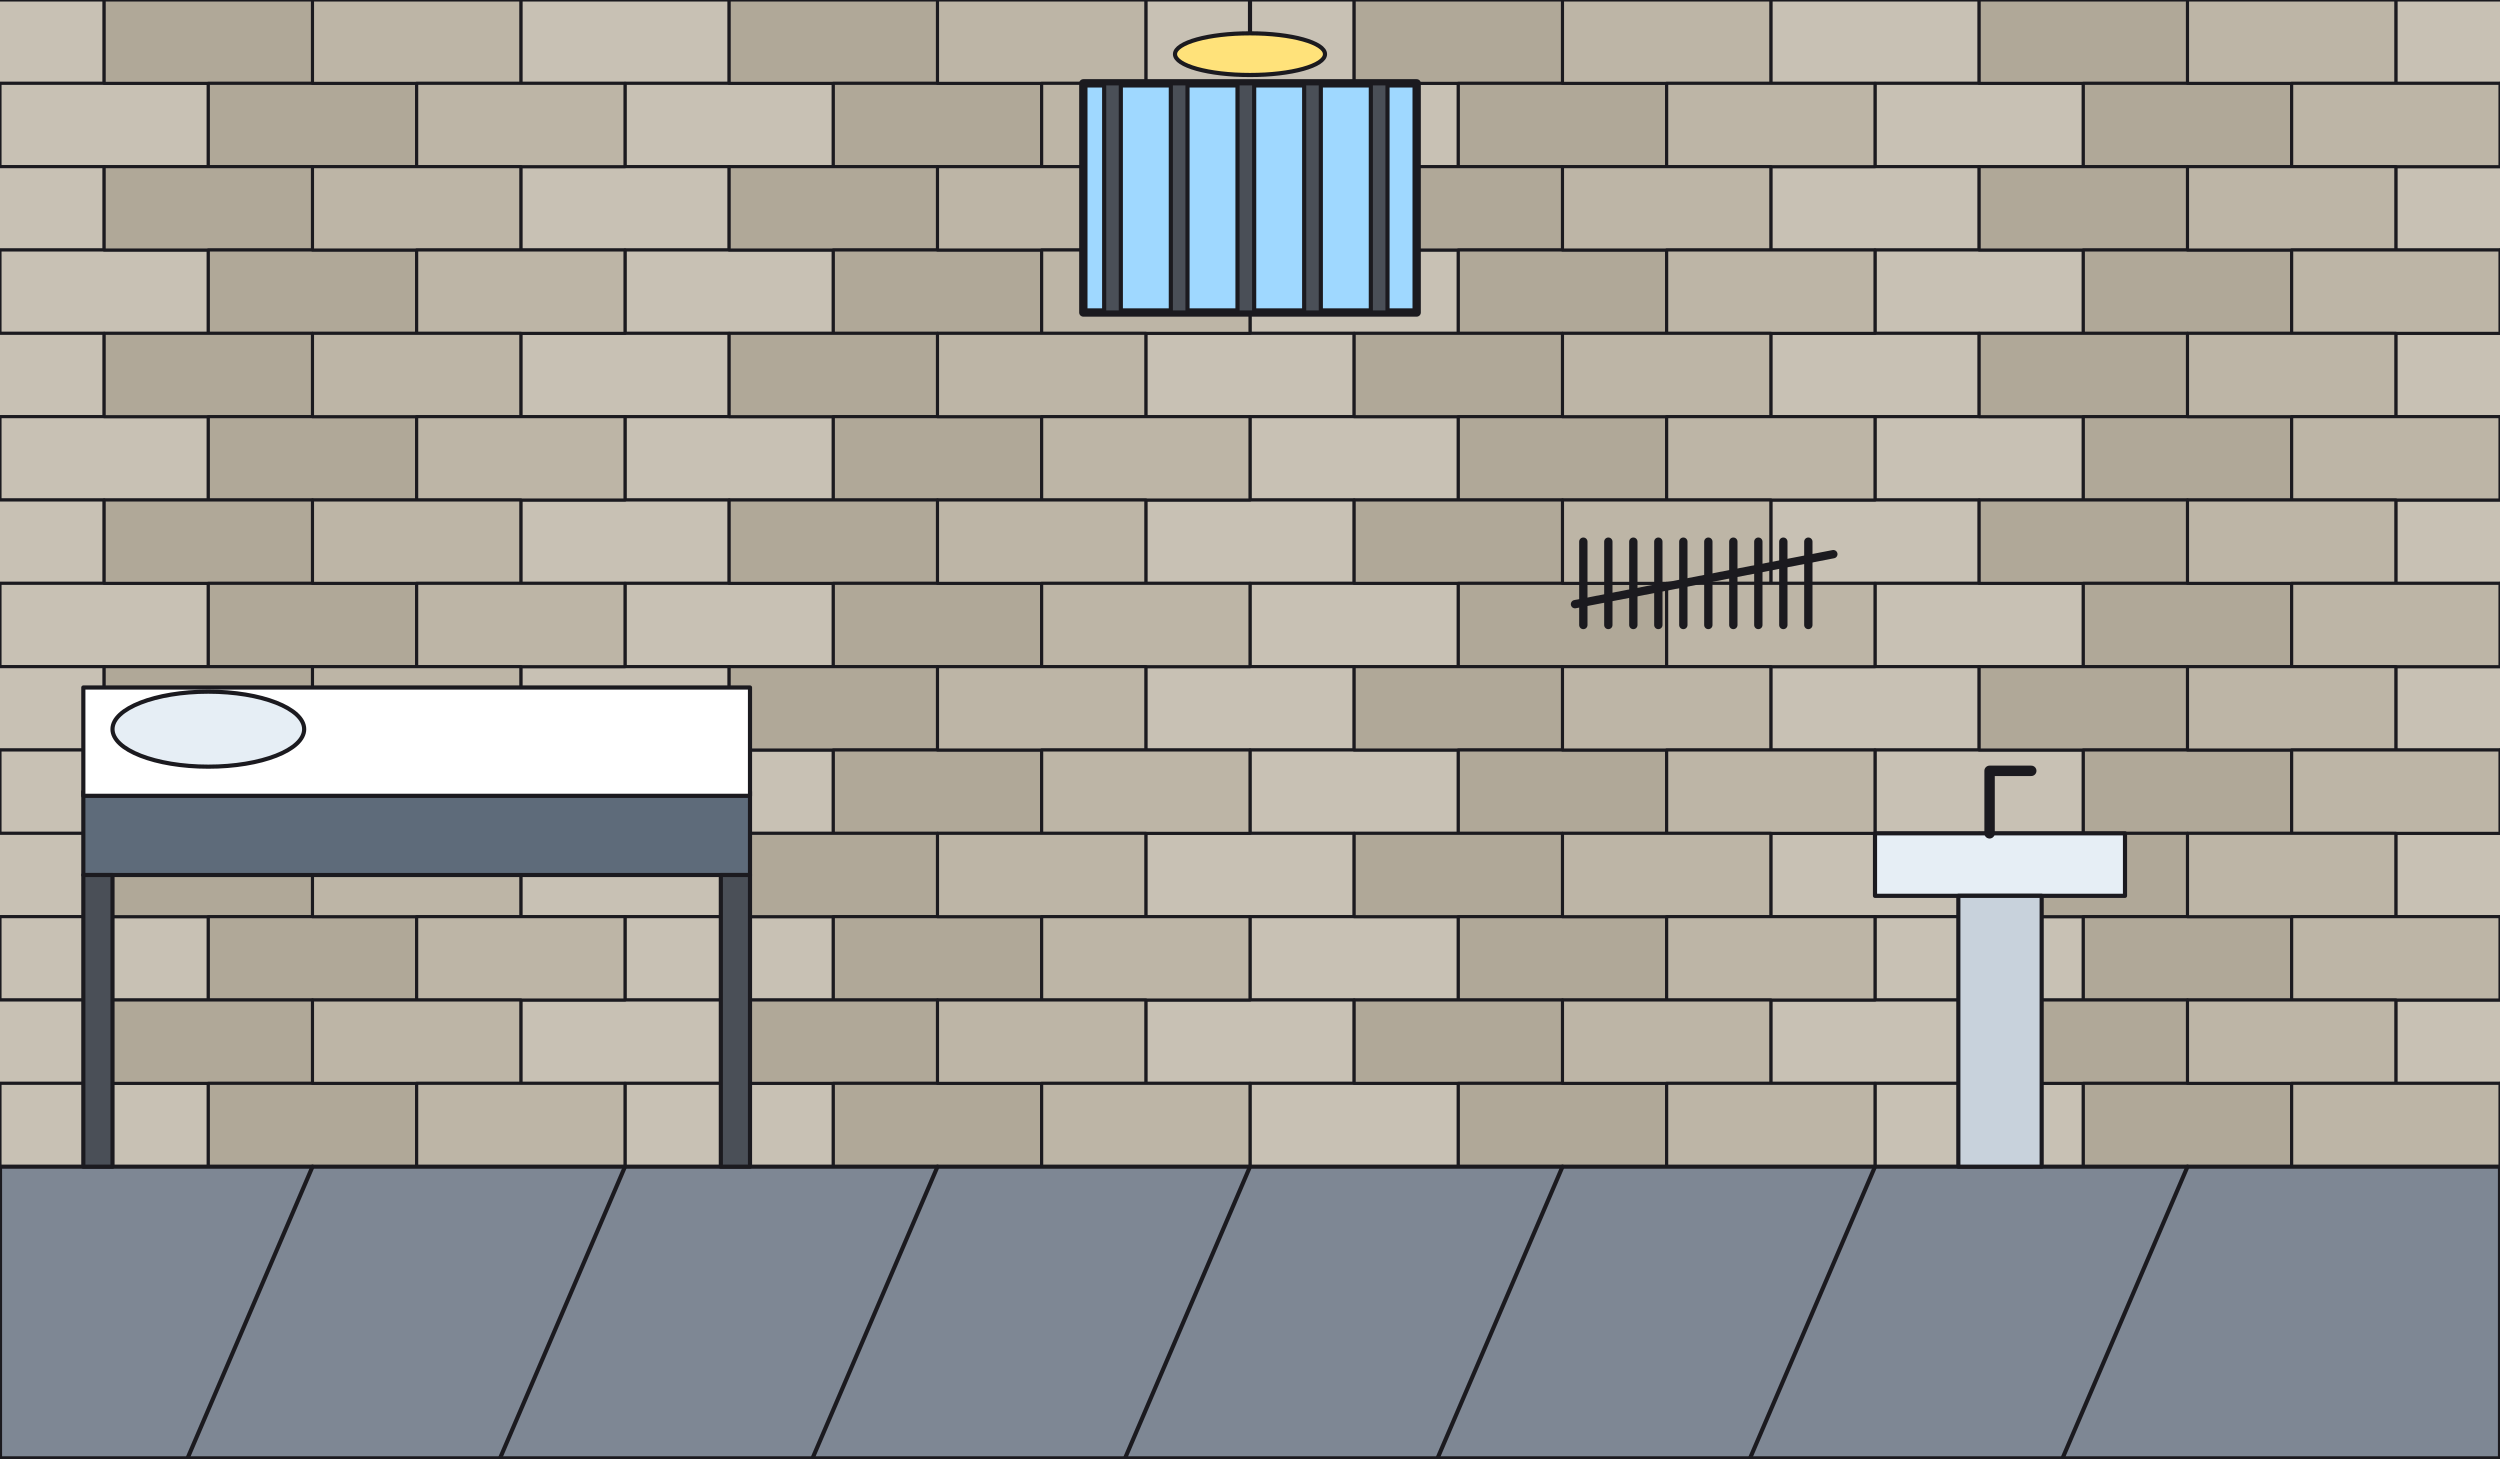
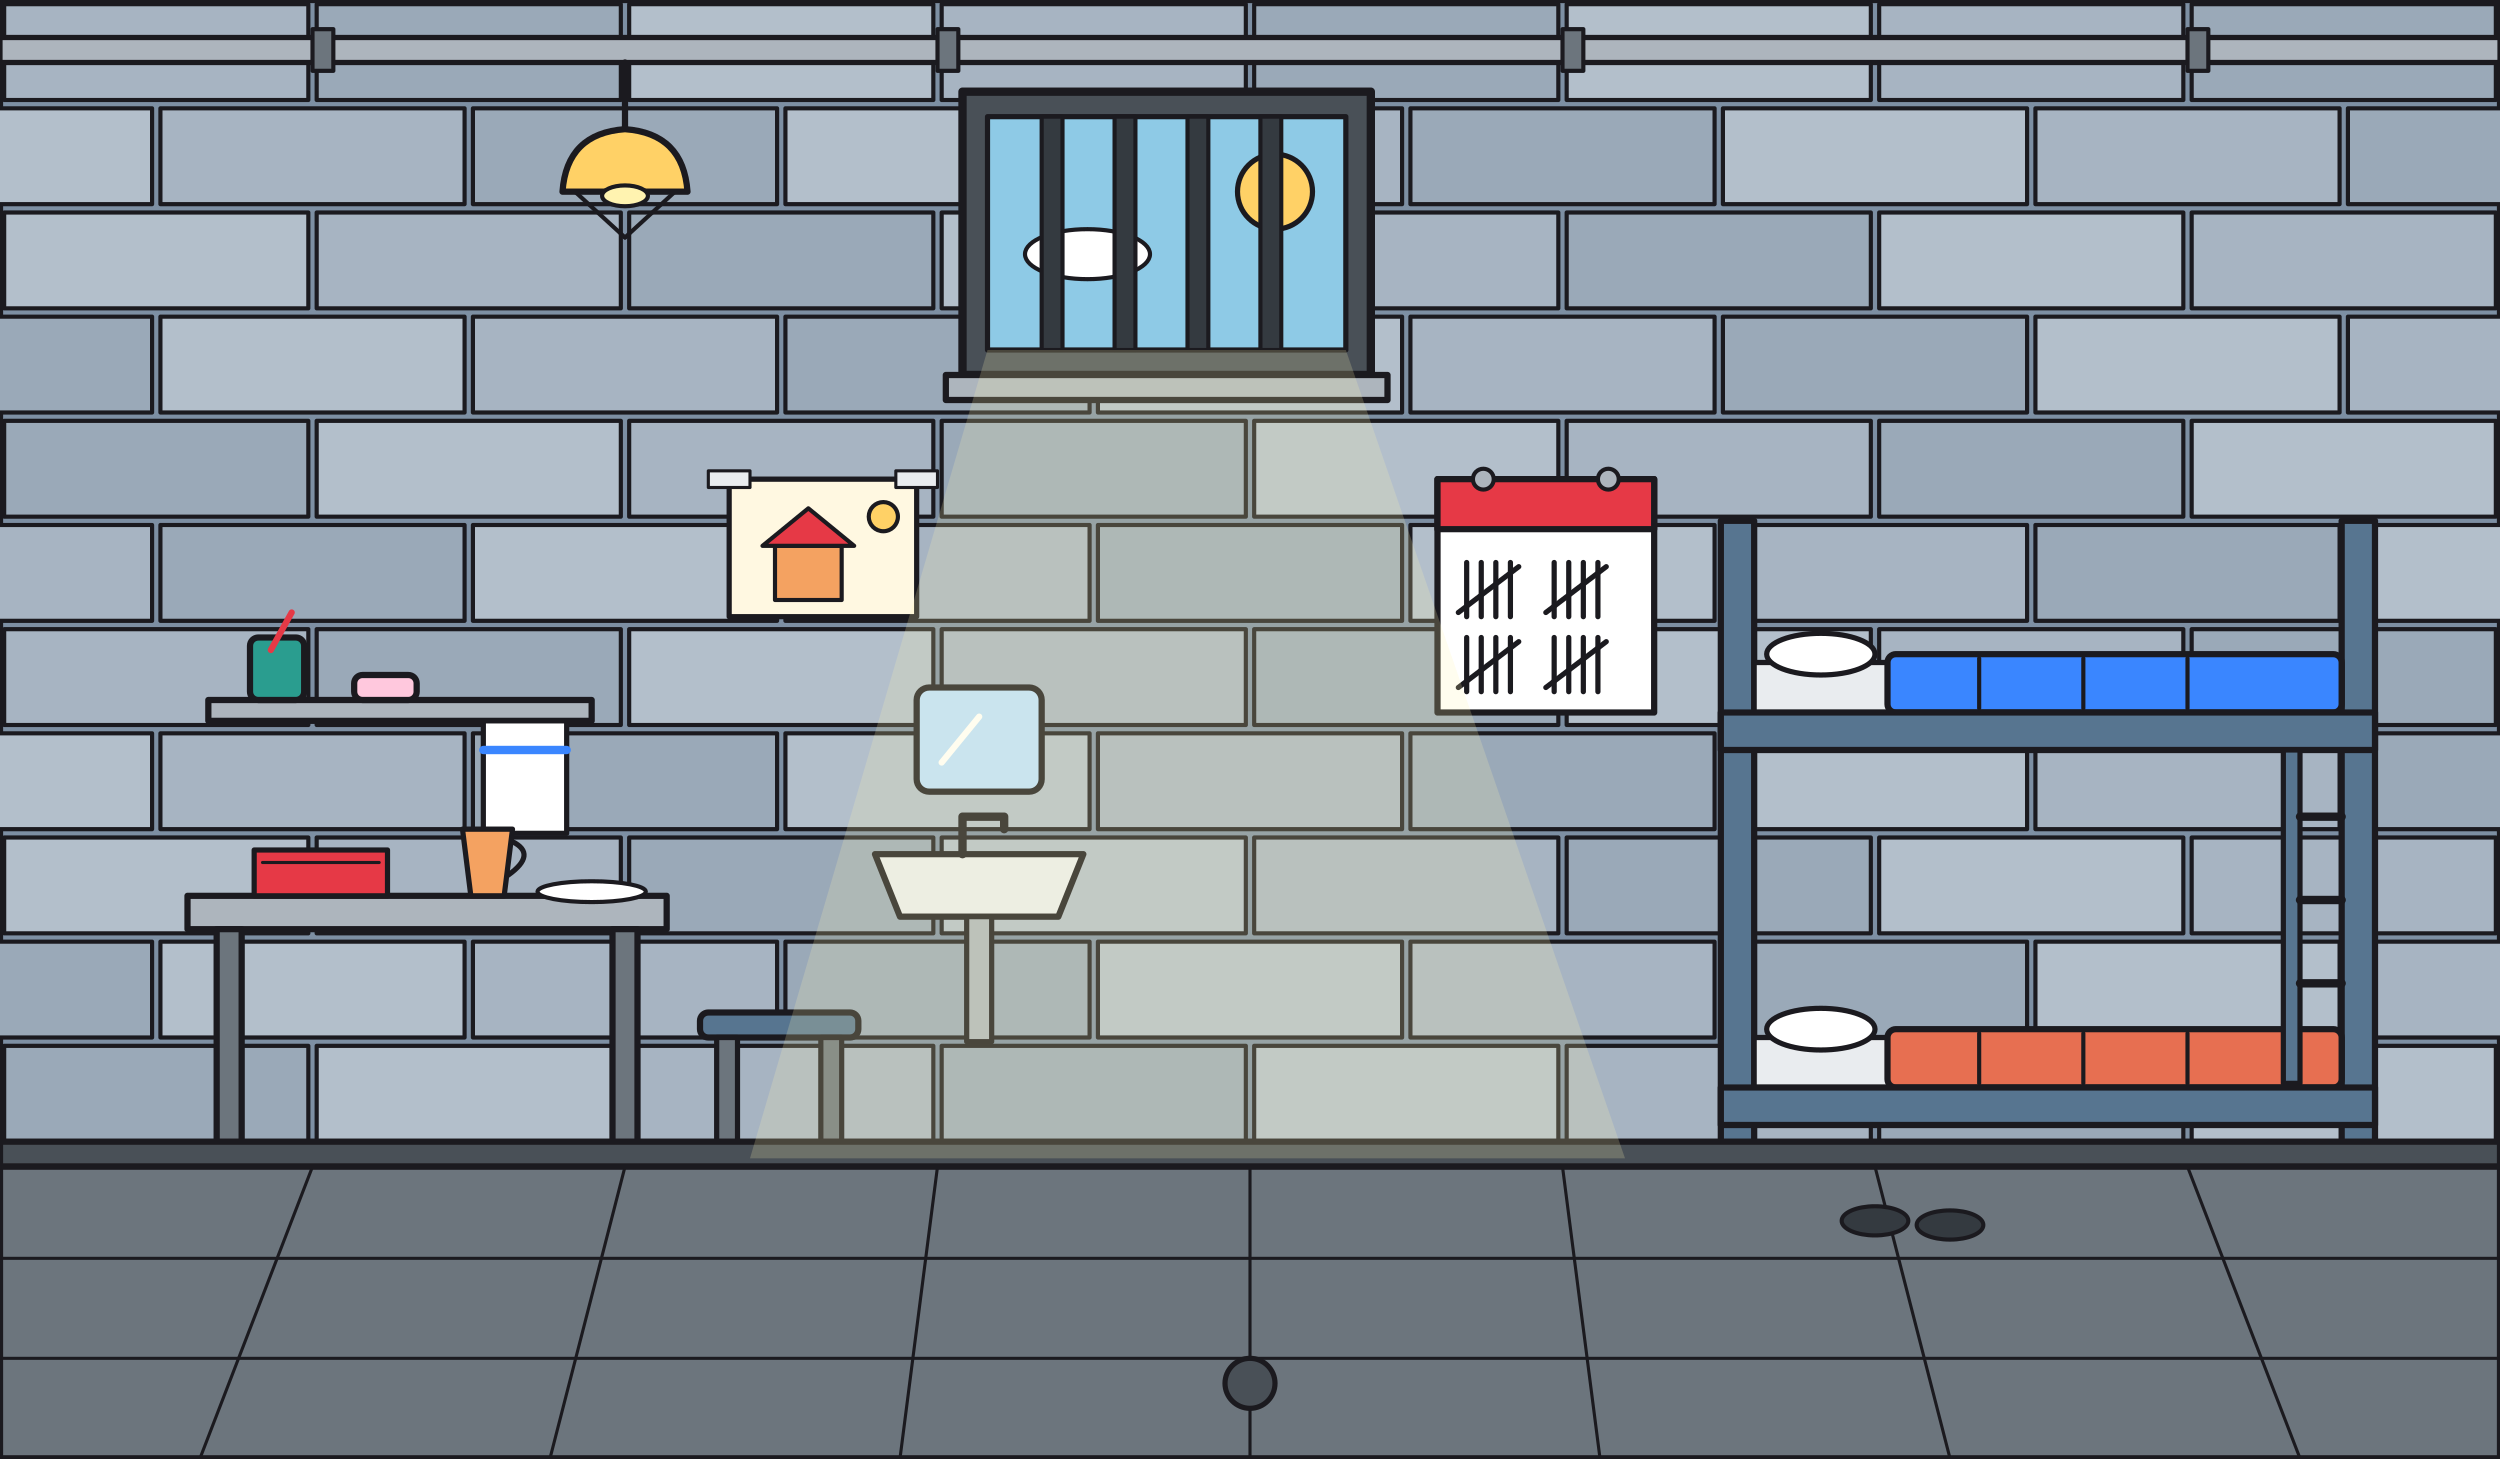
<svg xmlns="http://www.w3.org/2000/svg" viewBox="0 0 1200 700">
-   <g stroke="#1B1A1F" stroke-width="2" stroke-linejoin="round" stroke-linecap="round">
-     <g fill="#C8C1B4" stroke-width="1.5">
-       <rect x="-50" y="0" width="100" height="40" />
-       <rect x="250" y="0" width="100" height="40" />
-       <rect x="550" y="0" width="100" height="40" />
-       <rect x="850" y="0" width="100" height="40" />
-       <rect x="1150" y="0" width="100" height="40" />
-       <rect x="0" y="40" width="100" height="40" />
-       <rect x="300" y="40" width="100" height="40" />
-       <rect x="600" y="40" width="100" height="40" />
-       <rect x="900" y="40" width="100" height="40" />
-       <rect x="1200" y="40" width="100" height="40" />
-       <rect x="-50" y="80" width="100" height="40" />
-       <rect x="250" y="80" width="100" height="40" />
-       <rect x="550" y="80" width="100" height="40" />
-       <rect x="850" y="80" width="100" height="40" />
-       <rect x="1150" y="80" width="100" height="40" />
-       <rect x="0" y="120" width="100" height="40" />
-       <rect x="300" y="120" width="100" height="40" />
-       <rect x="600" y="120" width="100" height="40" />
-       <rect x="900" y="120" width="100" height="40" />
-       <rect x="1200" y="120" width="100" height="40" />
-       <rect x="-50" y="160" width="100" height="40" />
-       <rect x="250" y="160" width="100" height="40" />
-       <rect x="550" y="160" width="100" height="40" />
-       <rect x="850" y="160" width="100" height="40" />
-       <rect x="1150" y="160" width="100" height="40" />
-       <rect x="0" y="200" width="100" height="40" />
-       <rect x="300" y="200" width="100" height="40" />
-       <rect x="600" y="200" width="100" height="40" />
-       <rect x="900" y="200" width="100" height="40" />
-       <rect x="1200" y="200" width="100" height="40" />
-       <rect x="-50" y="240" width="100" height="40" />
-       <rect x="250" y="240" width="100" height="40" />
-       <rect x="550" y="240" width="100" height="40" />
-       <rect x="850" y="240" width="100" height="40" />
-       <rect x="1150" y="240" width="100" height="40" />
-       <rect x="0" y="280" width="100" height="40" />
-       <rect x="300" y="280" width="100" height="40" />
-       <rect x="600" y="280" width="100" height="40" />
-       <rect x="900" y="280" width="100" height="40" />
-       <rect x="1200" y="280" width="100" height="40" />
-       <rect x="-50" y="320" width="100" height="40" />
-       <rect x="250" y="320" width="100" height="40" />
-       <rect x="550" y="320" width="100" height="40" />
-       <rect x="850" y="320" width="100" height="40" />
-       <rect x="1150" y="320" width="100" height="40" />
-       <rect x="0" y="360" width="100" height="40" />
-       <rect x="300" y="360" width="100" height="40" />
-       <rect x="600" y="360" width="100" height="40" />
-       <rect x="900" y="360" width="100" height="40" />
-       <rect x="1200" y="360" width="100" height="40" />
-       <rect x="-50" y="400" width="100" height="40" />
-       <rect x="250" y="400" width="100" height="40" />
-       <rect x="550" y="400" width="100" height="40" />
-       <rect x="850" y="400" width="100" height="40" />
-       <rect x="1150" y="400" width="100" height="40" />
-       <rect x="0" y="440" width="100" height="40" />
-       <rect x="300" y="440" width="100" height="40" />
-       <rect x="600" y="440" width="100" height="40" />
-       <rect x="900" y="440" width="100" height="40" />
-       <rect x="1200" y="440" width="100" height="40" />
-       <rect x="-50" y="480" width="100" height="40" />
-       <rect x="250" y="480" width="100" height="40" />
-       <rect x="550" y="480" width="100" height="40" />
-       <rect x="850" y="480" width="100" height="40" />
-       <rect x="1150" y="480" width="100" height="40" />
-       <rect x="0" y="520" width="100" height="40" />
-       <rect x="300" y="520" width="100" height="40" />
-       <rect x="600" y="520" width="100" height="40" />
-       <rect x="900" y="520" width="100" height="40" />
-       <rect x="1200" y="520" width="100" height="40" />
-     </g>
-     <g fill="#B0A898" stroke-width="1.5">
-       <rect x="50" y="0" width="100" height="40" />
-       <rect x="350" y="0" width="100" height="40" />
-       <rect x="650" y="0" width="100" height="40" />
-       <rect x="950" y="0" width="100" height="40" />
-       <rect x="100" y="40" width="100" height="40" />
-       <rect x="400" y="40" width="100" height="40" />
-       <rect x="700" y="40" width="100" height="40" />
-       <rect x="1000" y="40" width="100" height="40" />
-       <rect x="50" y="80" width="100" height="40" />
-       <rect x="350" y="80" width="100" height="40" />
-       <rect x="650" y="80" width="100" height="40" />
-       <rect x="950" y="80" width="100" height="40" />
-       <rect x="100" y="120" width="100" height="40" />
-       <rect x="400" y="120" width="100" height="40" />
-       <rect x="700" y="120" width="100" height="40" />
-       <rect x="1000" y="120" width="100" height="40" />
-       <rect x="50" y="160" width="100" height="40" />
-       <rect x="350" y="160" width="100" height="40" />
-       <rect x="650" y="160" width="100" height="40" />
-       <rect x="950" y="160" width="100" height="40" />
-       <rect x="100" y="200" width="100" height="40" />
-       <rect x="400" y="200" width="100" height="40" />
-       <rect x="700" y="200" width="100" height="40" />
-       <rect x="1000" y="200" width="100" height="40" />
-       <rect x="50" y="240" width="100" height="40" />
-       <rect x="350" y="240" width="100" height="40" />
-       <rect x="650" y="240" width="100" height="40" />
-       <rect x="950" y="240" width="100" height="40" />
-       <rect x="100" y="280" width="100" height="40" />
-       <rect x="400" y="280" width="100" height="40" />
-       <rect x="700" y="280" width="100" height="40" />
-       <rect x="1000" y="280" width="100" height="40" />
-       <rect x="50" y="320" width="100" height="40" />
-       <rect x="350" y="320" width="100" height="40" />
-       <rect x="650" y="320" width="100" height="40" />
-       <rect x="950" y="320" width="100" height="40" />
-       <rect x="100" y="360" width="100" height="40" />
-       <rect x="400" y="360" width="100" height="40" />
-       <rect x="700" y="360" width="100" height="40" />
-       <rect x="1000" y="360" width="100" height="40" />
-       <rect x="50" y="400" width="100" height="40" />
-       <rect x="350" y="400" width="100" height="40" />
-       <rect x="650" y="400" width="100" height="40" />
-       <rect x="950" y="400" width="100" height="40" />
-       <rect x="100" y="440" width="100" height="40" />
-       <rect x="400" y="440" width="100" height="40" />
-       <rect x="700" y="440" width="100" height="40" />
-       <rect x="1000" y="440" width="100" height="40" />
-       <rect x="50" y="480" width="100" height="40" />
-       <rect x="350" y="480" width="100" height="40" />
-       <rect x="650" y="480" width="100" height="40" />
-       <rect x="950" y="480" width="100" height="40" />
-       <rect x="100" y="520" width="100" height="40" />
-       <rect x="400" y="520" width="100" height="40" />
-       <rect x="700" y="520" width="100" height="40" />
-       <rect x="1000" y="520" width="100" height="40" />
-     </g>
-     <g fill="#BDB5A6" stroke-width="1.5">
-       <rect x="150" y="0" width="100" height="40" />
-       <rect x="450" y="0" width="100" height="40" />
-       <rect x="750" y="0" width="100" height="40" />
-       <rect x="1050" y="0" width="100" height="40" />
-       <rect x="200" y="40" width="100" height="40" />
-       <rect x="500" y="40" width="100" height="40" />
-       <rect x="800" y="40" width="100" height="40" />
-       <rect x="1100" y="40" width="100" height="40" />
-       <rect x="150" y="80" width="100" height="40" />
-       <rect x="450" y="80" width="100" height="40" />
-       <rect x="750" y="80" width="100" height="40" />
-       <rect x="1050" y="80" width="100" height="40" />
-       <rect x="200" y="120" width="100" height="40" />
-       <rect x="500" y="120" width="100" height="40" />
-       <rect x="800" y="120" width="100" height="40" />
-       <rect x="1100" y="120" width="100" height="40" />
-       <rect x="150" y="160" width="100" height="40" />
-       <rect x="450" y="160" width="100" height="40" />
-       <rect x="750" y="160" width="100" height="40" />
-       <rect x="1050" y="160" width="100" height="40" />
-       <rect x="200" y="200" width="100" height="40" />
-       <rect x="500" y="200" width="100" height="40" />
-       <rect x="800" y="200" width="100" height="40" />
-       <rect x="1100" y="200" width="100" height="40" />
-       <rect x="150" y="240" width="100" height="40" />
-       <rect x="450" y="240" width="100" height="40" />
-       <rect x="750" y="240" width="100" height="40" />
-       <rect x="1050" y="240" width="100" height="40" />
-       <rect x="200" y="280" width="100" height="40" />
-       <rect x="500" y="280" width="100" height="40" />
-       <rect x="800" y="280" width="100" height="40" />
-       <rect x="1100" y="280" width="100" height="40" />
-       <rect x="150" y="320" width="100" height="40" />
-       <rect x="450" y="320" width="100" height="40" />
-       <rect x="750" y="320" width="100" height="40" />
-       <rect x="1050" y="320" width="100" height="40" />
-       <rect x="200" y="360" width="100" height="40" />
-       <rect x="500" y="360" width="100" height="40" />
-       <rect x="800" y="360" width="100" height="40" />
-       <rect x="1100" y="360" width="100" height="40" />
-       <rect x="150" y="400" width="100" height="40" />
-       <rect x="450" y="400" width="100" height="40" />
-       <rect x="750" y="400" width="100" height="40" />
-       <rect x="1050" y="400" width="100" height="40" />
-       <rect x="200" y="440" width="100" height="40" />
-       <rect x="500" y="440" width="100" height="40" />
-       <rect x="800" y="440" width="100" height="40" />
-       <rect x="1100" y="440" width="100" height="40" />
-       <rect x="150" y="480" width="100" height="40" />
-       <rect x="450" y="480" width="100" height="40" />
-       <rect x="750" y="480" width="100" height="40" />
-       <rect x="1050" y="480" width="100" height="40" />
-       <rect x="200" y="520" width="100" height="40" />
-       <rect x="500" y="520" width="100" height="40" />
-       <rect x="800" y="520" width="100" height="40" />
-       <rect x="1100" y="520" width="100" height="40" />
-     </g>
-     <rect x="0" y="560" width="1200" height="140" fill="#7E8794" />
-     <path d="M0 560 L-60 700" fill="none" stroke-width="2" />
-     <path d="M150 560 L90 700" fill="none" stroke-width="2" />
-     <path d="M300 560 L240 700" fill="none" stroke-width="2" />
-     <path d="M450 560 L390 700" fill="none" stroke-width="2" />
-     <path d="M600 560 L540 700" fill="none" stroke-width="2" />
-     <path d="M750 560 L690 700" fill="none" stroke-width="2" />
-     <path d="M900 560 L840 700" fill="none" stroke-width="2" />
-     <path d="M1050 560 L990 700" fill="none" stroke-width="2" />
-     <rect x="520" y="40" width="160" height="110" fill="#9FD8FF" stroke-width="4" />
-     <rect x="530" y="40" width="8" height="110" fill="#4A4F57" stroke-width="2" />
-     <rect x="562" y="40" width="8" height="110" fill="#4A4F57" stroke-width="2" />
-     <rect x="594" y="40" width="8" height="110" fill="#4A4F57" stroke-width="2" />
-     <rect x="626" y="40" width="8" height="110" fill="#4A4F57" stroke-width="2" />
-     <rect x="658" y="40" width="8" height="110" fill="#4A4F57" stroke-width="2" />
-     <rect x="40" y="380" width="320" height="40" fill="#5E6B7A" />
-     <rect x="40" y="330" width="320" height="52" fill="#FFFFFF" />
-     <rect x="40" y="420" width="14" height="140" fill="#4A4F57" />
-     <rect x="346" y="420" width="14" height="140" fill="#4A4F57" />
-     <ellipse cx="100" cy="350" rx="46" ry="18" fill="#E6EEF5" />
-     <rect x="900" y="400" width="120" height="30" fill="#E6EEF5" />
-     <rect x="940" y="430" width="40" height="130" fill="#C8D2DC" />
-     <path d="M955 400 v-30 h20" fill="none" stroke-width="5" />
-     <path d="M760 260 v40" fill="none" stroke-width="4" />
-     <path d="M772 260 v40" fill="none" stroke-width="4" />
-     <path d="M784 260 v40" fill="none" stroke-width="4" />
-     <path d="M796 260 v40" fill="none" stroke-width="4" />
-     <path d="M808 260 v40" fill="none" stroke-width="4" />
-     <path d="M820 260 v40" fill="none" stroke-width="4" />
-     <path d="M832 260 v40" fill="none" stroke-width="4" />
-     <path d="M844 260 v40" fill="none" stroke-width="4" />
-     <path d="M856 260 v40" fill="none" stroke-width="4" />
-     <path d="M868 260 v40" fill="none" stroke-width="4" />
-     <path d="M756 290 L880 266" fill="none" stroke-width="4" />
-     <path d="M600 0 V20" fill="none" />
-     <ellipse cx="600" cy="26" rx="36" ry="10" fill="#FFE27A" />
+   <g stroke-width="3" stroke-linejoin="round" stroke-linecap="round">
+     <path d="M0 0h1200v560h-1200z" fill="#7D8FA3" stroke="#1B1A1F" />
+     <path d="M2 2h146v46h-146z" fill="#A7B4C2" stroke="#1B1A1F" stroke-width="2" />
+     <path d="M152 2h146v46h-146z" fill="#9AA9B8" stroke="#1B1A1F" stroke-width="2" />
+     <path d="M302 2h146v46h-146z" fill="#B3BFCB" stroke="#1B1A1F" stroke-width="2" />
+     <path d="M452 2h146v46h-146z" fill="#A7B4C2" stroke="#1B1A1F" stroke-width="2" />
+     <path d="M602 2h146v46h-146z" fill="#9AA9B8" stroke="#1B1A1F" stroke-width="2" />
+     <path d="M752 2h146v46h-146z" fill="#B3BFCB" stroke="#1B1A1F" stroke-width="2" />
+     <path d="M902 2h146v46h-146z" fill="#A7B4C2" stroke="#1B1A1F" stroke-width="2" />
+     <path d="M1052 2h146v46h-146z" fill="#9AA9B8" stroke="#1B1A1F" stroke-width="2" />
+     <path d="M-73 52h146v46h-146z" fill="#B3BFCB" stroke="#1B1A1F" stroke-width="2" />
+     <path d="M77 52h146v46h-146z" fill="#A7B4C2" stroke="#1B1A1F" stroke-width="2" />
+     <path d="M227 52h146v46h-146z" fill="#9AA9B8" stroke="#1B1A1F" stroke-width="2" />
+     <path d="M377 52h146v46h-146z" fill="#B3BFCB" stroke="#1B1A1F" stroke-width="2" />
+     <path d="M527 52h146v46h-146z" fill="#A7B4C2" stroke="#1B1A1F" stroke-width="2" />
+     <path d="M677 52h146v46h-146z" fill="#9AA9B8" stroke="#1B1A1F" stroke-width="2" />
+     <path d="M827 52h146v46h-146z" fill="#B3BFCB" stroke="#1B1A1F" stroke-width="2" />
+     <path d="M977 52h146v46h-146z" fill="#A7B4C2" stroke="#1B1A1F" stroke-width="2" />
+     <path d="M1127 52h146v46h-146z" fill="#9AA9B8" stroke="#1B1A1F" stroke-width="2" />
+     <path d="M2 102h146v46h-146z" fill="#B3BFCB" stroke="#1B1A1F" stroke-width="2" />
+     <path d="M152 102h146v46h-146z" fill="#A7B4C2" stroke="#1B1A1F" stroke-width="2" />
+     <path d="M302 102h146v46h-146z" fill="#9AA9B8" stroke="#1B1A1F" stroke-width="2" />
+     <path d="M452 102h146v46h-146z" fill="#B3BFCB" stroke="#1B1A1F" stroke-width="2" />
+     <path d="M602 102h146v46h-146z" fill="#A7B4C2" stroke="#1B1A1F" stroke-width="2" />
+     <path d="M752 102h146v46h-146z" fill="#9AA9B8" stroke="#1B1A1F" stroke-width="2" />
+     <path d="M902 102h146v46h-146z" fill="#B3BFCB" stroke="#1B1A1F" stroke-width="2" />
+     <path d="M1052 102h146v46h-146z" fill="#A7B4C2" stroke="#1B1A1F" stroke-width="2" />
+     <path d="M-73 152h146v46h-146z" fill="#9AA9B8" stroke="#1B1A1F" stroke-width="2" />
+     <path d="M77 152h146v46h-146z" fill="#B3BFCB" stroke="#1B1A1F" stroke-width="2" />
+     <path d="M227 152h146v46h-146z" fill="#A7B4C2" stroke="#1B1A1F" stroke-width="2" />
+     <path d="M377 152h146v46h-146z" fill="#9AA9B8" stroke="#1B1A1F" stroke-width="2" />
+     <path d="M527 152h146v46h-146z" fill="#B3BFCB" stroke="#1B1A1F" stroke-width="2" />
+     <path d="M677 152h146v46h-146z" fill="#A7B4C2" stroke="#1B1A1F" stroke-width="2" />
+     <path d="M827 152h146v46h-146z" fill="#9AA9B8" stroke="#1B1A1F" stroke-width="2" />
+     <path d="M977 152h146v46h-146z" fill="#B3BFCB" stroke="#1B1A1F" stroke-width="2" />
+     <path d="M1127 152h146v46h-146z" fill="#A7B4C2" stroke="#1B1A1F" stroke-width="2" />
+     <path d="M2 202h146v46h-146z" fill="#9AA9B8" stroke="#1B1A1F" stroke-width="2" />
+     <path d="M152 202h146v46h-146z" fill="#B3BFCB" stroke="#1B1A1F" stroke-width="2" />
+     <path d="M302 202h146v46h-146z" fill="#A7B4C2" stroke="#1B1A1F" stroke-width="2" />
+     <path d="M452 202h146v46h-146z" fill="#9AA9B8" stroke="#1B1A1F" stroke-width="2" />
+     <path d="M602 202h146v46h-146z" fill="#B3BFCB" stroke="#1B1A1F" stroke-width="2" />
+     <path d="M752 202h146v46h-146z" fill="#A7B4C2" stroke="#1B1A1F" stroke-width="2" />
+     <path d="M902 202h146v46h-146z" fill="#9AA9B8" stroke="#1B1A1F" stroke-width="2" />
+     <path d="M1052 202h146v46h-146z" fill="#B3BFCB" stroke="#1B1A1F" stroke-width="2" />
+     <path d="M-73 252h146v46h-146z" fill="#A7B4C2" stroke="#1B1A1F" stroke-width="2" />
+     <path d="M77 252h146v46h-146z" fill="#9AA9B8" stroke="#1B1A1F" stroke-width="2" />
+     <path d="M227 252h146v46h-146z" fill="#B3BFCB" stroke="#1B1A1F" stroke-width="2" />
+     <path d="M377 252h146v46h-146z" fill="#A7B4C2" stroke="#1B1A1F" stroke-width="2" />
+     <path d="M527 252h146v46h-146z" fill="#9AA9B8" stroke="#1B1A1F" stroke-width="2" />
+     <path d="M677 252h146v46h-146z" fill="#B3BFCB" stroke="#1B1A1F" stroke-width="2" />
+     <path d="M827 252h146v46h-146z" fill="#A7B4C2" stroke="#1B1A1F" stroke-width="2" />
+     <path d="M977 252h146v46h-146z" fill="#9AA9B8" stroke="#1B1A1F" stroke-width="2" />
+     <path d="M1127 252h146v46h-146z" fill="#B3BFCB" stroke="#1B1A1F" stroke-width="2" />
+     <path d="M2 302h146v46h-146z" fill="#A7B4C2" stroke="#1B1A1F" stroke-width="2" />
+     <path d="M152 302h146v46h-146z" fill="#9AA9B8" stroke="#1B1A1F" stroke-width="2" />
+     <path d="M302 302h146v46h-146z" fill="#B3BFCB" stroke="#1B1A1F" stroke-width="2" />
+     <path d="M452 302h146v46h-146z" fill="#A7B4C2" stroke="#1B1A1F" stroke-width="2" />
+     <path d="M602 302h146v46h-146z" fill="#9AA9B8" stroke="#1B1A1F" stroke-width="2" />
+     <path d="M752 302h146v46h-146z" fill="#B3BFCB" stroke="#1B1A1F" stroke-width="2" />
+     <path d="M902 302h146v46h-146z" fill="#A7B4C2" stroke="#1B1A1F" stroke-width="2" />
+     <path d="M1052 302h146v46h-146z" fill="#9AA9B8" stroke="#1B1A1F" stroke-width="2" />
+     <path d="M-73 352h146v46h-146z" fill="#B3BFCB" stroke="#1B1A1F" stroke-width="2" />
+     <path d="M77 352h146v46h-146z" fill="#A7B4C2" stroke="#1B1A1F" stroke-width="2" />
+     <path d="M227 352h146v46h-146z" fill="#9AA9B8" stroke="#1B1A1F" stroke-width="2" />
+     <path d="M377 352h146v46h-146z" fill="#B3BFCB" stroke="#1B1A1F" stroke-width="2" />
+     <path d="M527 352h146v46h-146z" fill="#A7B4C2" stroke="#1B1A1F" stroke-width="2" />
+     <path d="M677 352h146v46h-146z" fill="#9AA9B8" stroke="#1B1A1F" stroke-width="2" />
+     <path d="M827 352h146v46h-146z" fill="#B3BFCB" stroke="#1B1A1F" stroke-width="2" />
+     <path d="M977 352h146v46h-146z" fill="#A7B4C2" stroke="#1B1A1F" stroke-width="2" />
+     <path d="M1127 352h146v46h-146z" fill="#9AA9B8" stroke="#1B1A1F" stroke-width="2" />
+     <path d="M2 402h146v46h-146z" fill="#B3BFCB" stroke="#1B1A1F" stroke-width="2" />
+     <path d="M152 402h146v46h-146z" fill="#A7B4C2" stroke="#1B1A1F" stroke-width="2" />
+     <path d="M302 402h146v46h-146z" fill="#9AA9B8" stroke="#1B1A1F" stroke-width="2" />
+     <path d="M452 402h146v46h-146z" fill="#B3BFCB" stroke="#1B1A1F" stroke-width="2" />
+     <path d="M602 402h146v46h-146z" fill="#A7B4C2" stroke="#1B1A1F" stroke-width="2" />
+     <path d="M752 402h146v46h-146z" fill="#9AA9B8" stroke="#1B1A1F" stroke-width="2" />
+     <path d="M902 402h146v46h-146z" fill="#B3BFCB" stroke="#1B1A1F" stroke-width="2" />
+     <path d="M1052 402h146v46h-146z" fill="#A7B4C2" stroke="#1B1A1F" stroke-width="2" />
+     <path d="M-73 452h146v46h-146z" fill="#9AA9B8" stroke="#1B1A1F" stroke-width="2" />
+     <path d="M77 452h146v46h-146z" fill="#B3BFCB" stroke="#1B1A1F" stroke-width="2" />
+     <path d="M227 452h146v46h-146z" fill="#A7B4C2" stroke="#1B1A1F" stroke-width="2" />
+     <path d="M377 452h146v46h-146z" fill="#9AA9B8" stroke="#1B1A1F" stroke-width="2" />
+     <path d="M527 452h146v46h-146z" fill="#B3BFCB" stroke="#1B1A1F" stroke-width="2" />
+     <path d="M677 452h146v46h-146z" fill="#A7B4C2" stroke="#1B1A1F" stroke-width="2" />
+     <path d="M827 452h146v46h-146z" fill="#9AA9B8" stroke="#1B1A1F" stroke-width="2" />
+     <path d="M977 452h146v46h-146z" fill="#B3BFCB" stroke="#1B1A1F" stroke-width="2" />
+     <path d="M1127 452h146v46h-146z" fill="#A7B4C2" stroke="#1B1A1F" stroke-width="2" />
+     <path d="M2 502h146v46h-146z" fill="#9AA9B8" stroke="#1B1A1F" stroke-width="2" />
+     <path d="M152 502h146v46h-146z" fill="#B3BFCB" stroke="#1B1A1F" stroke-width="2" />
+     <path d="M302 502h146v46h-146z" fill="#A7B4C2" stroke="#1B1A1F" stroke-width="2" />
+     <path d="M452 502h146v46h-146z" fill="#9AA9B8" stroke="#1B1A1F" stroke-width="2" />
+     <path d="M602 502h146v46h-146z" fill="#B3BFCB" stroke="#1B1A1F" stroke-width="2" />
+     <path d="M752 502h146v46h-146z" fill="#A7B4C2" stroke="#1B1A1F" stroke-width="2" />
+     <path d="M902 502h146v46h-146z" fill="#9AA9B8" stroke="#1B1A1F" stroke-width="2" />
+     <path d="M1052 502h146v46h-146z" fill="#B3BFCB" stroke="#1B1A1F" stroke-width="2" />
+     <path d="M0 18h1200v12h-1200z" fill="#ADB5BD" stroke="#1B1A1F" stroke-width="2.5" />
+     <path d="M150 14h10v20h-10z" fill="#6C757D" stroke="#1B1A1F" stroke-width="2" />
+     <path d="M450 14h10v20h-10z" fill="#6C757D" stroke="#1B1A1F" stroke-width="2" />
+     <path d="M750 14h10v20h-10z" fill="#6C757D" stroke="#1B1A1F" stroke-width="2" />
+     <path d="M1050 14h10v20h-10z" fill="#6C757D" stroke="#1B1A1F" stroke-width="2" />
+     <path d="M462 44h196v136h-196z" fill="#495057" stroke="#1B1A1F" stroke-width="4" />
+     <path d="M474 56h172v112h-172z" fill="#8ECAE6" stroke="#1B1A1F" stroke-width="2.5" />
+     <circle cx="612" cy="92" r="18" fill="#FFD166" stroke="#1B1A1F" stroke-width="2.5" />
+     <ellipse cx="522" cy="122" rx="30" ry="12" fill="#FFFFFF" stroke="#1B1A1F" stroke-width="2" />
+     <path d="M500 56h10v112h-10z" fill="#343A40" stroke="#1B1A1F" stroke-width="2" />
+     <path d="M535 56h10v112h-10z" fill="#343A40" stroke="#1B1A1F" stroke-width="2" />
+     <path d="M570 56h10v112h-10z" fill="#343A40" stroke="#1B1A1F" stroke-width="2" />
+     <path d="M605 56h10v112h-10z" fill="#343A40" stroke="#1B1A1F" stroke-width="2" />
+     <path d="M454 180h212v12h-212z" fill="#ADB5BD" stroke="#1B1A1F" />
+     <path d="M350 230h90v66h-90z" fill="#FFF8E1" stroke="#1B1A1F" stroke-width="2.5" />
+     <path d="M372 262h32v26h-32z" fill="#F4A261" stroke="#1B1A1F" stroke-width="2" />
+     <polygon points="366,262 388,244 410,262" fill="#E63946" stroke="#1B1A1F" stroke-width="2" />
+     <circle cx="424" cy="248" r="7" fill="#FFD166" stroke="#1B1A1F" stroke-width="2" />
+     <path d="M340 226h20v8h-20z" fill="#E9ECEF" stroke="#1B1A1F" stroke-width="1.5" />
+     <path d="M430 226h20v8h-20z" fill="#E9ECEF" stroke="#1B1A1F" stroke-width="1.5" />
+     <path d="M690 230h104v112h-104z" fill="#FFFFFF" stroke="#1B1A1F" />
+     <path d="M690 230h104v24h-104z" fill="#E63946" stroke="#1B1A1F" />
+     <circle cx="712" cy="230" r="5" fill="#ADB5BD" stroke="#1B1A1F" stroke-width="2" />
+     <circle cx="772" cy="230" r="5" fill="#ADB5BD" stroke="#1B1A1F" stroke-width="2" />
+     <path d="M704 270L704 296" stroke="#1B1A1F" stroke-width="2.5" />
+     <path d="M711 270L711 296" stroke="#1B1A1F" stroke-width="2.5" />
+     <path d="M718 270L718 296" stroke="#1B1A1F" stroke-width="2.5" />
+     <path d="M725 270L725 296" stroke="#1B1A1F" stroke-width="2.5" />
+     <path d="M700 294L729 272" stroke="#1B1A1F" stroke-width="2.5" />
+     <path d="M746 270L746 296" stroke="#1B1A1F" stroke-width="2.5" />
+     <path d="M753 270L753 296" stroke="#1B1A1F" stroke-width="2.5" />
+     <path d="M760 270L760 296" stroke="#1B1A1F" stroke-width="2.5" />
+     <path d="M767 270L767 296" stroke="#1B1A1F" stroke-width="2.5" />
+     <path d="M742 294L771 272" stroke="#1B1A1F" stroke-width="2.5" />
+     <path d="M704 306L704 332" stroke="#1B1A1F" stroke-width="2.5" />
+     <path d="M711 306L711 332" stroke="#1B1A1F" stroke-width="2.5" />
+     <path d="M718 306L718 332" stroke="#1B1A1F" stroke-width="2.5" />
+     <path d="M725 306L725 332" stroke="#1B1A1F" stroke-width="2.5" />
+     <path d="M700 330L729 308" stroke="#1B1A1F" stroke-width="2.5" />
+     <path d="M746 306L746 332" stroke="#1B1A1F" stroke-width="2.5" />
+     <path d="M753 306L753 332" stroke="#1B1A1F" stroke-width="2.5" />
+     <path d="M760 306L760 332" stroke="#1B1A1F" stroke-width="2.5" />
+     <path d="M767 306L767 332" stroke="#1B1A1F" stroke-width="2.5" />
+     <path d="M742 330L771 308" stroke="#1B1A1F" stroke-width="2.5" />
+     <path d="M100 336h184v10h-184z" fill="#ADB5BD" stroke="#1B1A1F" />
+     <rect x="120" y="306" width="26" height="30" rx="4" fill="#2A9D8F" stroke="#1B1A1F" />
+     <path d="M140 294L130 312" stroke="#E63946" />
+     <rect x="170" y="324" width="30" height="12" rx="4" fill="#FFC8DD" stroke="#1B1A1F" />
+     <path d="M232 346h40v54h-40z" fill="#FFFFFF" stroke="#1B1A1F" stroke-width="2.5" />
+     <path d="M232 360L272 360" stroke="#3A86FF" stroke-width="4" />
+     <rect x="440" y="330" width="60" height="50" rx="6" fill="#BDE0FE" stroke="#1B1A1F" />
+     <path d="M452 366L470 344" stroke="#FFFFFF" />
+     <path d="M420 410H520L508 440H432Z" fill="#E9ECEF" stroke="#1B1A1F" />
+     <path d="M462 410V392H482V398" fill="none" stroke="#1B1A1F" stroke-width="4" />
+     <path d="M464 440h12v60h-12z" fill="#ADB5BD" stroke="#1B1A1F" stroke-width="2.5" />
+     <path d="M90 430h230v16h-230z" fill="#ADB5BD" stroke="#1B1A1F" />
+     <path d="M104 446h12v110h-12z" fill="#6C757D" stroke="#1B1A1F" />
+     <path d="M294 446h12v110h-12z" fill="#6C757D" stroke="#1B1A1F" />
+     <path d="M122 408h64v22h-64z" fill="#E63946" stroke="#1B1A1F" stroke-width="2.5" />
+     <path d="M126 414L182 414" stroke="#1B1A1F" stroke-width="1.5" />
+     <path d="M222 398H246L242 430H226Z" fill="#F4A261" stroke="#1B1A1F" stroke-width="2.5" />
+     <path d="M246 404Q258 410 244 420" fill="none" stroke="#1B1A1F" stroke-width="2.5" />
+     <ellipse cx="284" cy="428" rx="26" ry="5" fill="#FFFFFF" stroke="#1B1A1F" stroke-width="2" />
+     <rect x="336" y="486" width="76" height="12" rx="4" fill="#577590" stroke="#1B1A1F" />
+     <path d="M344 498h10v58h-10z" fill="#6C757D" stroke="#1B1A1F" stroke-width="2.5" />
+     <path d="M394 498h10v58h-10z" fill="#6C757D" stroke="#1B1A1F" stroke-width="2.5" />
+     <path d="M826 250h16v310h-16z" fill="#577590" stroke="#1B1A1F" />
+     <path d="M1124 250h16v310h-16z" fill="#577590" stroke="#1B1A1F" />
+     <path d="M842 318h282v24h-282z" fill="#E9ECEF" stroke="#1B1A1F" stroke-width="2.5" />
+     <rect x="906" y="314" width="218" height="28" rx="4" fill="#3A86FF" stroke="#1B1A1F" />
+     <path d="M950 316L950 340" stroke="#1B1A1F" stroke-width="2" />
+     <path d="M1000 316L1000 340" stroke="#1B1A1F" stroke-width="2" />
+     <path d="M1050 316L1050 340" stroke="#1B1A1F" stroke-width="2" />
+     <ellipse cx="874" cy="314" rx="26" ry="10" fill="#FFFFFF" stroke="#1B1A1F" stroke-width="2.5" />
+     <path d="M826 342h314v18h-314z" fill="#577590" stroke="#1B1A1F" />
+     <path d="M842 498h282v24h-282z" fill="#E9ECEF" stroke="#1B1A1F" stroke-width="2.5" />
+     <rect x="906" y="494" width="218" height="28" rx="4" fill="#E76F51" stroke="#1B1A1F" />
+     <path d="M950 496L950 520" stroke="#1B1A1F" stroke-width="2" />
+     <path d="M1000 496L1000 520" stroke="#1B1A1F" stroke-width="2" />
+     <path d="M1050 496L1050 520" stroke="#1B1A1F" stroke-width="2" />
+     <ellipse cx="874" cy="494" rx="26" ry="10" fill="#FFFFFF" stroke="#1B1A1F" stroke-width="2.5" />
+     <path d="M826 522h314v18h-314z" fill="#577590" stroke="#1B1A1F" />
+     <path d="M1096 360h8v160h-8z" fill="#577590" stroke="#1B1A1F" stroke-width="2.5" />
+     <path d="M1104 392L1124 392" stroke="#1B1A1F" stroke-width="4" />
+     <path d="M1104 432L1124 432" stroke="#1B1A1F" stroke-width="4" />
+     <path d="M1104 472L1124 472" stroke="#1B1A1F" stroke-width="4" />
+     <path d="M0 548h1200v12h-1200z" fill="#495057" stroke="#1B1A1F" />
+     <path d="M0 560h1200v140h-1200z" fill="#6C757D" stroke="#1B1A1F" />
+     <path d="M0 604L1200 604" stroke="#1B1A1F" stroke-width="1.5" />
+     <path d="M0 652L1200 652" stroke="#1B1A1F" stroke-width="1.5" />
+     <path d="M0 560L-72 700" stroke="#1B1A1F" stroke-width="1.5" />
+     <path d="M150 560L96 700" stroke="#1B1A1F" stroke-width="1.5" />
+     <path d="M300 560L264 700" stroke="#1B1A1F" stroke-width="1.5" />
+     <path d="M450 560L432 700" stroke="#1B1A1F" stroke-width="1.5" />
+     <path d="M600 560L600 700" stroke="#1B1A1F" stroke-width="1.5" />
+     <path d="M750 560L768 700" stroke="#1B1A1F" stroke-width="1.5" />
+     <path d="M900 560L936 700" stroke="#1B1A1F" stroke-width="1.5" />
+     <path d="M1050 560L1104 700" stroke="#1B1A1F" stroke-width="1.5" />
+     <path d="M1200 560L1272 700" stroke="#1B1A1F" stroke-width="1.5" />
+     <circle cx="600" cy="664" r="12" fill="#495057" stroke="#1B1A1F" stroke-width="2.5" />
+     <ellipse cx="900" cy="586" rx="16" ry="7" fill="#343A40" stroke="#1B1A1F" stroke-width="2" />
+     <ellipse cx="936" cy="588" rx="16" ry="7" fill="#343A40" stroke="#1B1A1F" stroke-width="2" />
+     <polygon points="474,168 646,168 780,556 360,556" fill="#FFF3B0" stroke="none" opacity="0.2" />
+     <path d="M300 30L300 64" stroke="#1B1A1F" />
+     <path d="M270 92Q272 64 300 62Q328 64 330 92Z" fill="#FFD166" stroke="#1B1A1F" />
+     <ellipse cx="300" cy="94" rx="11" ry="5" fill="#FFF3B0" stroke="#1B1A1F" stroke-width="2" />
+     <path d="M276 92L300 114" stroke="#1B1A1F" stroke-width="2" />
+     <path d="M324 92L300 114" stroke="#1B1A1F" stroke-width="2" />
  </g>
</svg>
